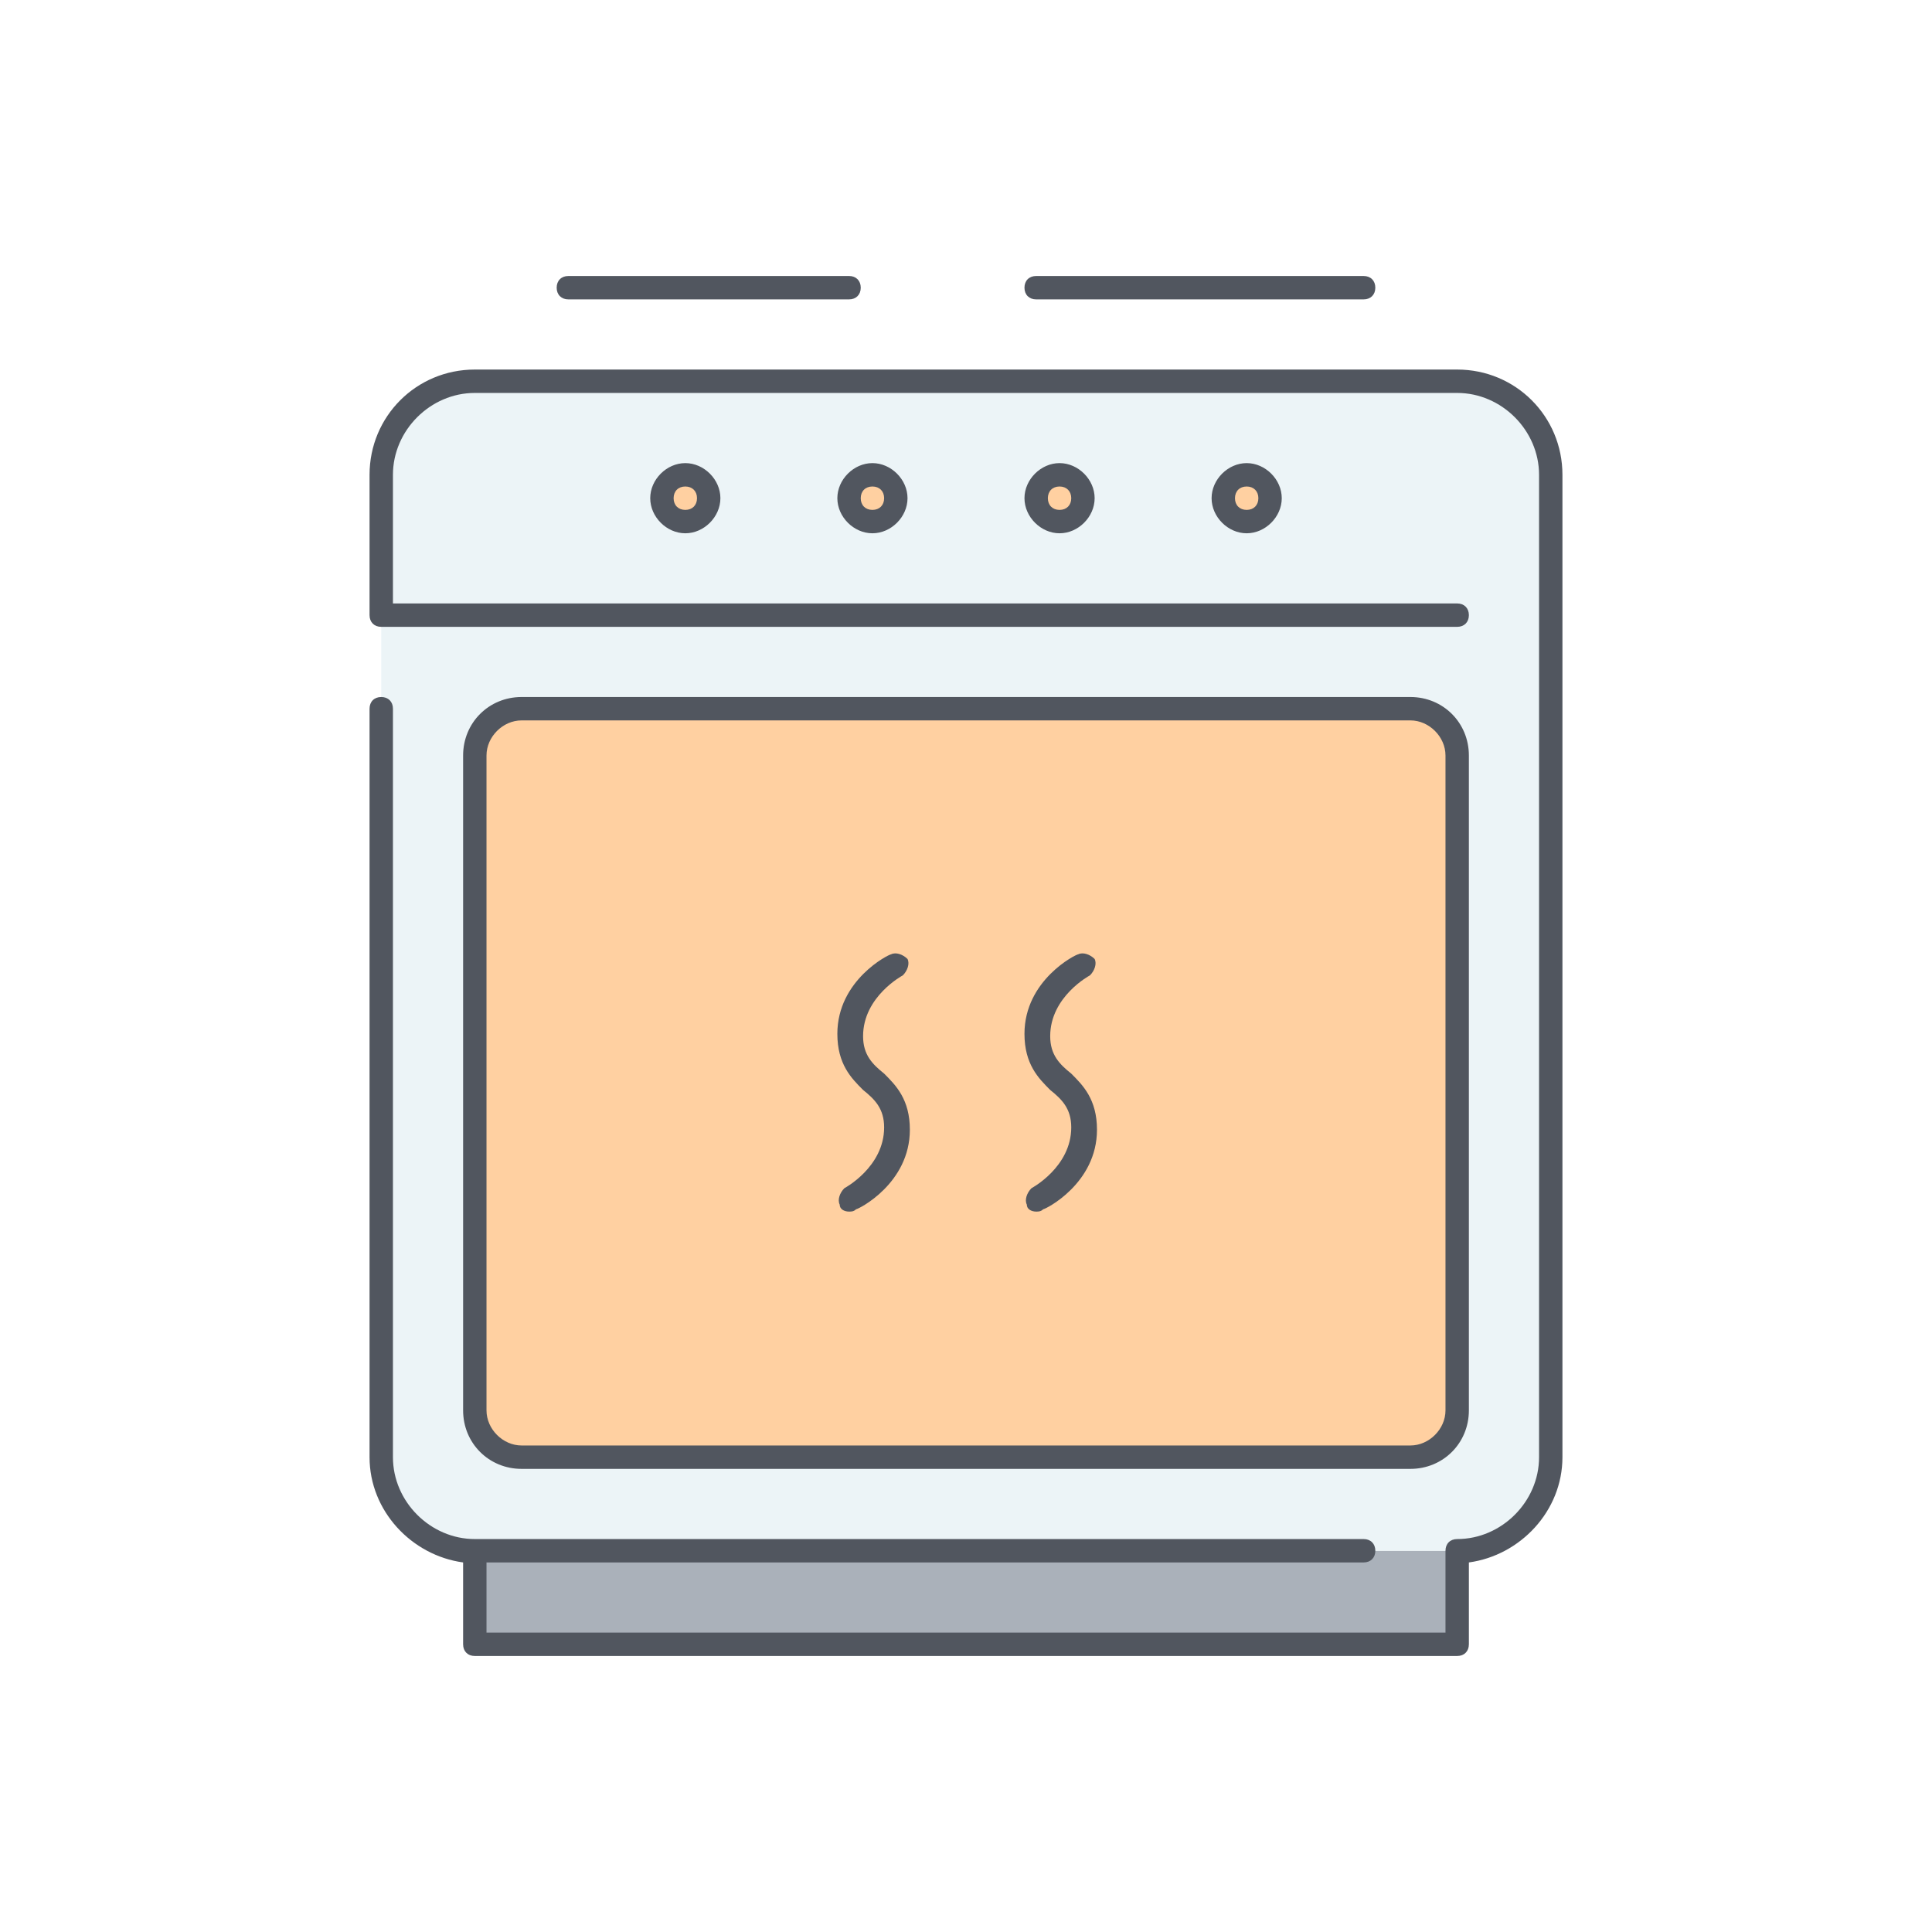
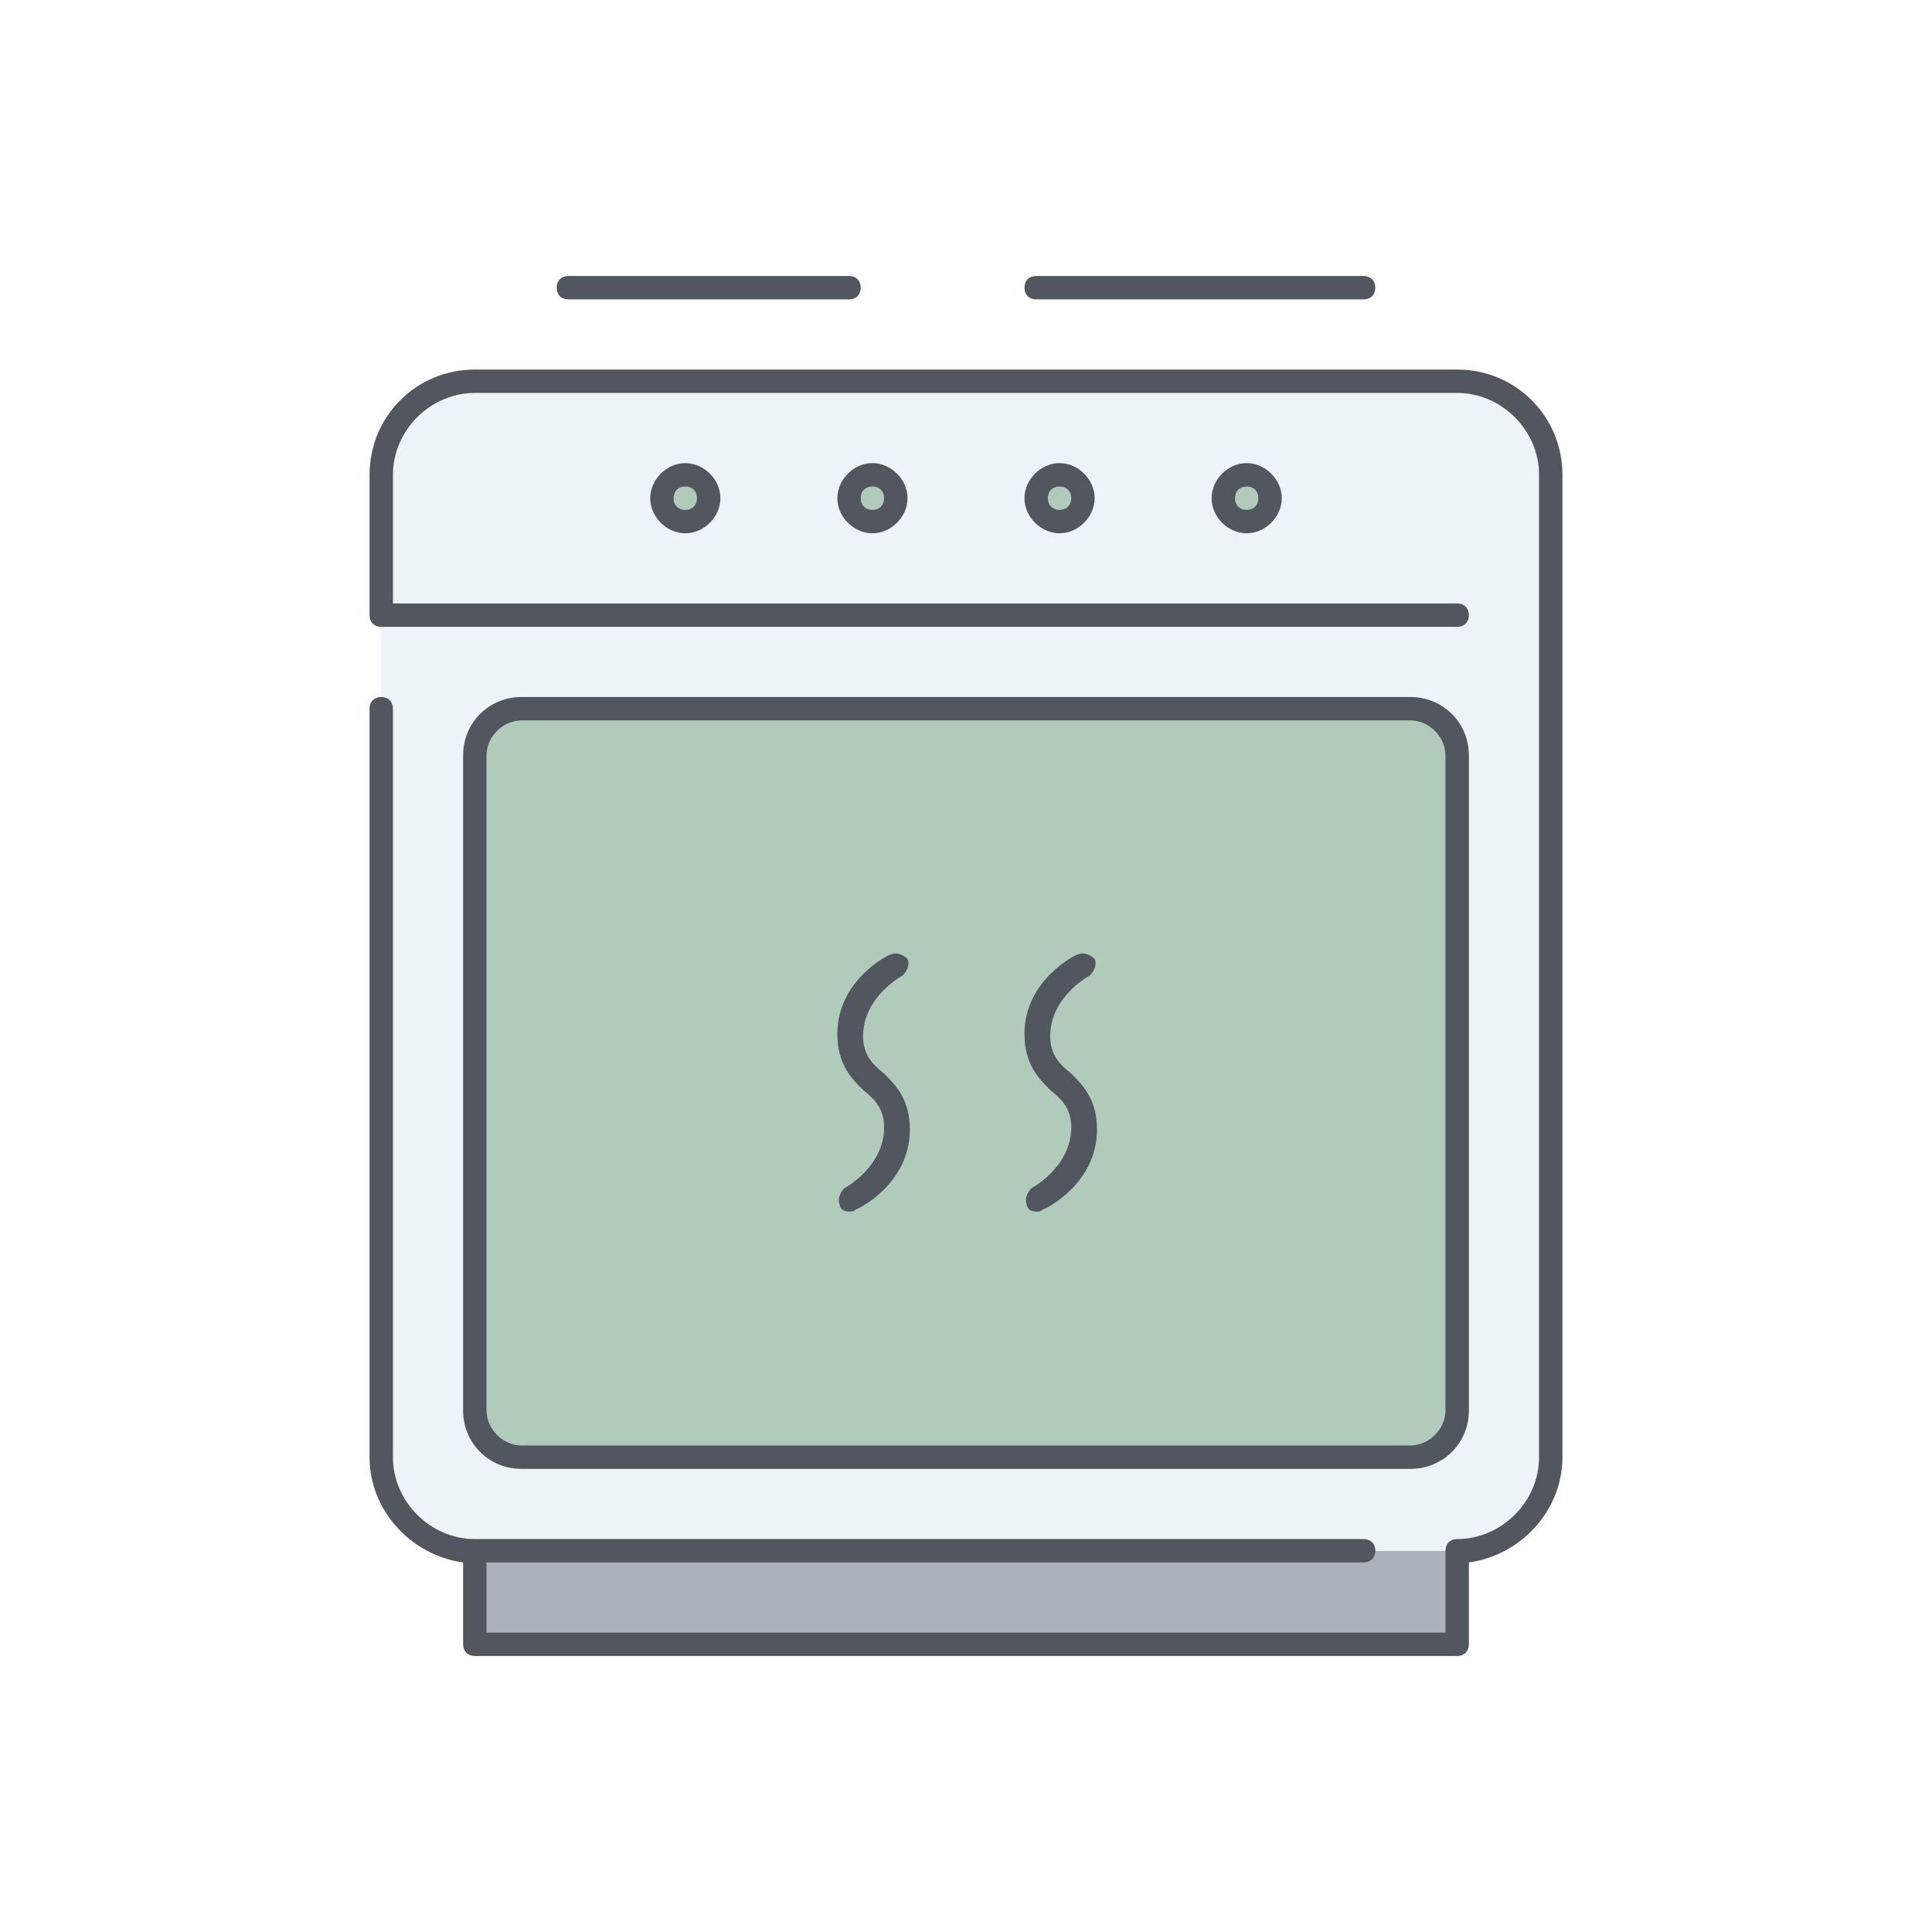
<svg xmlns="http://www.w3.org/2000/svg" height="64px" width="64px" version="1.1" id="Layer_1" viewBox="-100.69 -100.69 704.85 704.85" xml:space="preserve" fill="#000000">
  <g id="SVGRepo_bgCarrier" stroke-width="0" />
  <g id="SVGRepo_iconCarrier">
    <g transform="translate(5 5)">
      <polygon style="fill:#AAB1BA;" points="67.533,494.2 425.933,494.2 425.933,460.067 67.533,460.067 " />
      <path style="fill:#ECF4F7;" d="M460.067,67.533v51.2H33.4v-51.2C33.4,48.76,48.76,33.4,67.533,33.4h358.4 C444.707,33.4,460.067,48.76,460.067,67.533z M460.067,118.733v307.2c0,18.773-15.36,34.133-34.133,34.133h-358.4 c-18.773,0-34.133-15.36-34.133-34.133v-307.2H460.067z" />
      <g>
-         <path style="fill:#FFD0A1;" d="M425.933,169.933v238.933c0,9.387-7.68,17.067-17.067,17.067H84.6 c-9.387,0-17.067-7.68-17.067-17.067V169.933c0-9.387,7.68-17.067,17.067-17.067h324.267 C418.253,152.867,425.933,160.547,425.933,169.933" />
-         <path style="fill:#FFD0A1;" d="M349.133,67.533c5.12,0,8.533,4.267,8.533,8.533c0,4.267-3.413,8.533-8.533,8.533 s-8.533-4.267-8.533-8.533C340.6,71.8,344.013,67.533,349.133,67.533z M280.867,67.533c5.12,0,8.533,4.267,8.533,8.533 c0,4.267-3.413,8.533-8.533,8.533c-5.12,0-8.533-4.267-8.533-8.533C272.333,71.8,275.747,67.533,280.867,67.533z M144.333,67.533 c4.267,0,8.533,4.267,8.533,8.533c0,4.267-4.267,8.533-8.533,8.533s-8.533-4.267-8.533-8.533 C135.8,71.8,140.067,67.533,144.333,67.533z M212.6,67.533c5.12,0,8.533,4.267,8.533,8.533c0,4.267-3.413,8.533-8.533,8.533 c-5.12,0-8.533-4.267-8.533-8.533C204.067,71.8,207.48,67.533,212.6,67.533z" />
+         <path style="fill:#b1cbbb;" d="M425.933,169.933v238.933c0,9.387-7.68,17.067-17.067,17.067H84.6 c-9.387,0-17.067-7.68-17.067-17.067V169.933c0-9.387,7.68-17.067,17.067-17.067h324.267 C418.253,152.867,425.933,160.547,425.933,169.933" />
+         <path style="fill:#b1cbbb;" d="M349.133,67.533c5.12,0,8.533,4.267,8.533,8.533c0,4.267-3.413,8.533-8.533,8.533 s-8.533-4.267-8.533-8.533C340.6,71.8,344.013,67.533,349.133,67.533z M280.867,67.533c5.12,0,8.533,4.267,8.533,8.533 c0,4.267-3.413,8.533-8.533,8.533c-5.12,0-8.533-4.267-8.533-8.533C272.333,71.8,275.747,67.533,280.867,67.533z M144.333,67.533 c4.267,0,8.533,4.267,8.533,8.533c0,4.267-4.267,8.533-8.533,8.533s-8.533-4.267-8.533-8.533 C135.8,71.8,140.067,67.533,144.333,67.533z M212.6,67.533c5.12,0,8.533,4.267,8.533,8.533c0,4.267-3.413,8.533-8.533,8.533 c-5.12,0-8.533-4.267-8.533-8.533C204.067,71.8,207.48,67.533,212.6,67.533z" />
      </g>
    </g>
    <path style="fill:#51565F;" d="M430.933,503.467h-358.4c-2.56,0-4.267-1.707-4.267-4.267v-29.867 c-18.773-2.56-34.133-18.773-34.133-38.4V157.867c0-2.56,1.707-4.267,4.267-4.267s4.267,1.707,4.267,4.267v273.067 c0,16.213,13.653,29.867,29.867,29.867H396.8c2.56,0,4.267,1.707,4.267,4.267c0,2.56-1.707,4.267-4.267,4.267h-320v25.6h349.867 v-29.867c0-2.56,1.707-4.267,4.267-4.267c16.213,0,29.867-13.653,29.867-29.867v-358.4c0-16.213-13.653-29.867-29.867-29.867h-358.4 c-16.213,0-29.867,13.653-29.867,29.867v46.933h388.267c2.56,0,4.267,1.707,4.267,4.267c0,2.56-1.707,4.267-4.267,4.267H38.4 c-2.56,0-4.267-1.707-4.267-4.267v-51.2c0-21.333,17.067-38.4,38.4-38.4h358.4c21.333,0,38.4,17.067,38.4,38.4v358.4 c0,19.627-15.36,35.84-34.133,38.4V499.2C435.2,501.76,433.493,503.467,430.933,503.467z M413.867,435.2H89.6 c-11.947,0-21.333-9.387-21.333-21.333V174.933c0-11.947,9.387-21.333,21.333-21.333h324.267c11.947,0,21.333,9.387,21.333,21.333 v238.933C435.2,425.813,425.813,435.2,413.867,435.2z M89.6,162.133c-6.827,0-12.8,5.973-12.8,12.8v238.933 c0,6.827,5.973,12.8,12.8,12.8h324.267c6.827,0,12.8-5.973,12.8-12.8V174.933c0-6.827-5.973-12.8-12.8-12.8H89.6z M277.333,341.333 c-1.707,0-3.413-0.853-3.413-2.56c-0.853-1.707,0-4.267,1.707-5.973c0,0,14.507-7.68,14.507-22.187c0-6.827-3.413-10.24-7.68-13.653 c-4.267-4.267-9.387-9.387-9.387-20.48c0-19.627,18.773-29.013,19.627-29.013c1.707-0.853,4.267,0,5.973,1.707 c0.853,1.707,0,4.267-1.707,5.973c0,0-14.507,7.68-14.507,22.187c0,6.827,3.413,10.24,7.68,13.653 c4.267,4.267,9.387,9.387,9.387,20.48c0,19.627-18.773,29.013-19.627,29.013C279.04,341.333,278.187,341.333,277.333,341.333z M209.067,341.333c-1.707,0-3.413-0.853-3.413-2.56c-0.853-1.707,0-4.267,1.707-5.973c0,0,14.507-7.68,14.507-22.187 c0-6.827-3.413-10.24-7.68-13.653c-4.267-4.267-9.387-9.387-9.387-20.48c0-19.627,18.773-29.013,19.627-29.013 c1.707-0.853,4.267,0,5.973,1.707c0.853,1.707,0,4.267-1.707,5.973c0,0-14.507,7.68-14.507,22.187c0,6.827,3.413,10.24,7.68,13.653 c4.267,4.267,9.387,9.387,9.387,20.48c0,19.627-18.773,29.013-19.627,29.013C210.773,341.333,209.92,341.333,209.067,341.333z M354.133,93.867c-6.827,0-12.8-5.973-12.8-12.8c0-6.827,5.973-12.8,12.8-12.8s12.8,5.973,12.8,12.8 C366.933,87.893,360.96,93.867,354.133,93.867z M354.133,76.8c-2.56,0-4.267,1.707-4.267,4.267c0,2.56,1.707,4.267,4.267,4.267 s4.267-1.707,4.267-4.267C358.4,78.507,356.693,76.8,354.133,76.8z M285.867,93.867c-6.827,0-12.8-5.973-12.8-12.8 c0-6.827,5.973-12.8,12.8-12.8c6.827,0,12.8,5.973,12.8,12.8C298.667,87.893,292.693,93.867,285.867,93.867z M285.867,76.8 c-2.56,0-4.267,1.707-4.267,4.267c0,2.56,1.707,4.267,4.267,4.267s4.267-1.707,4.267-4.267 C290.133,78.507,288.427,76.8,285.867,76.8z M217.6,93.867c-6.827,0-12.8-5.973-12.8-12.8c0-6.827,5.973-12.8,12.8-12.8 c6.827,0,12.8,5.973,12.8,12.8C230.4,87.893,224.427,93.867,217.6,93.867z M217.6,76.8c-2.56,0-4.267,1.707-4.267,4.267 c0,2.56,1.707,4.267,4.267,4.267s4.267-1.707,4.267-4.267C221.867,78.507,220.16,76.8,217.6,76.8z M149.333,93.867 c-6.827,0-12.8-5.973-12.8-12.8c0-6.827,5.973-12.8,12.8-12.8c6.827,0,12.8,5.973,12.8,12.8 C162.133,87.893,156.16,93.867,149.333,93.867z M149.333,76.8c-2.56,0-4.267,1.707-4.267,4.267c0,2.56,1.707,4.267,4.267,4.267 s4.267-1.707,4.267-4.267C153.6,78.507,151.893,76.8,149.333,76.8z M396.8,8.533H277.333c-2.56,0-4.267-1.707-4.267-4.267 S274.773,0,277.333,0H396.8c2.56,0,4.267,1.707,4.267,4.267S399.36,8.533,396.8,8.533z M209.067,8.533h-102.4 c-2.56,0-4.267-1.707-4.267-4.267S104.107,0,106.667,0h102.4c2.56,0,4.267,1.707,4.267,4.267S211.627,8.533,209.067,8.533z" />
  </g>
</svg>
